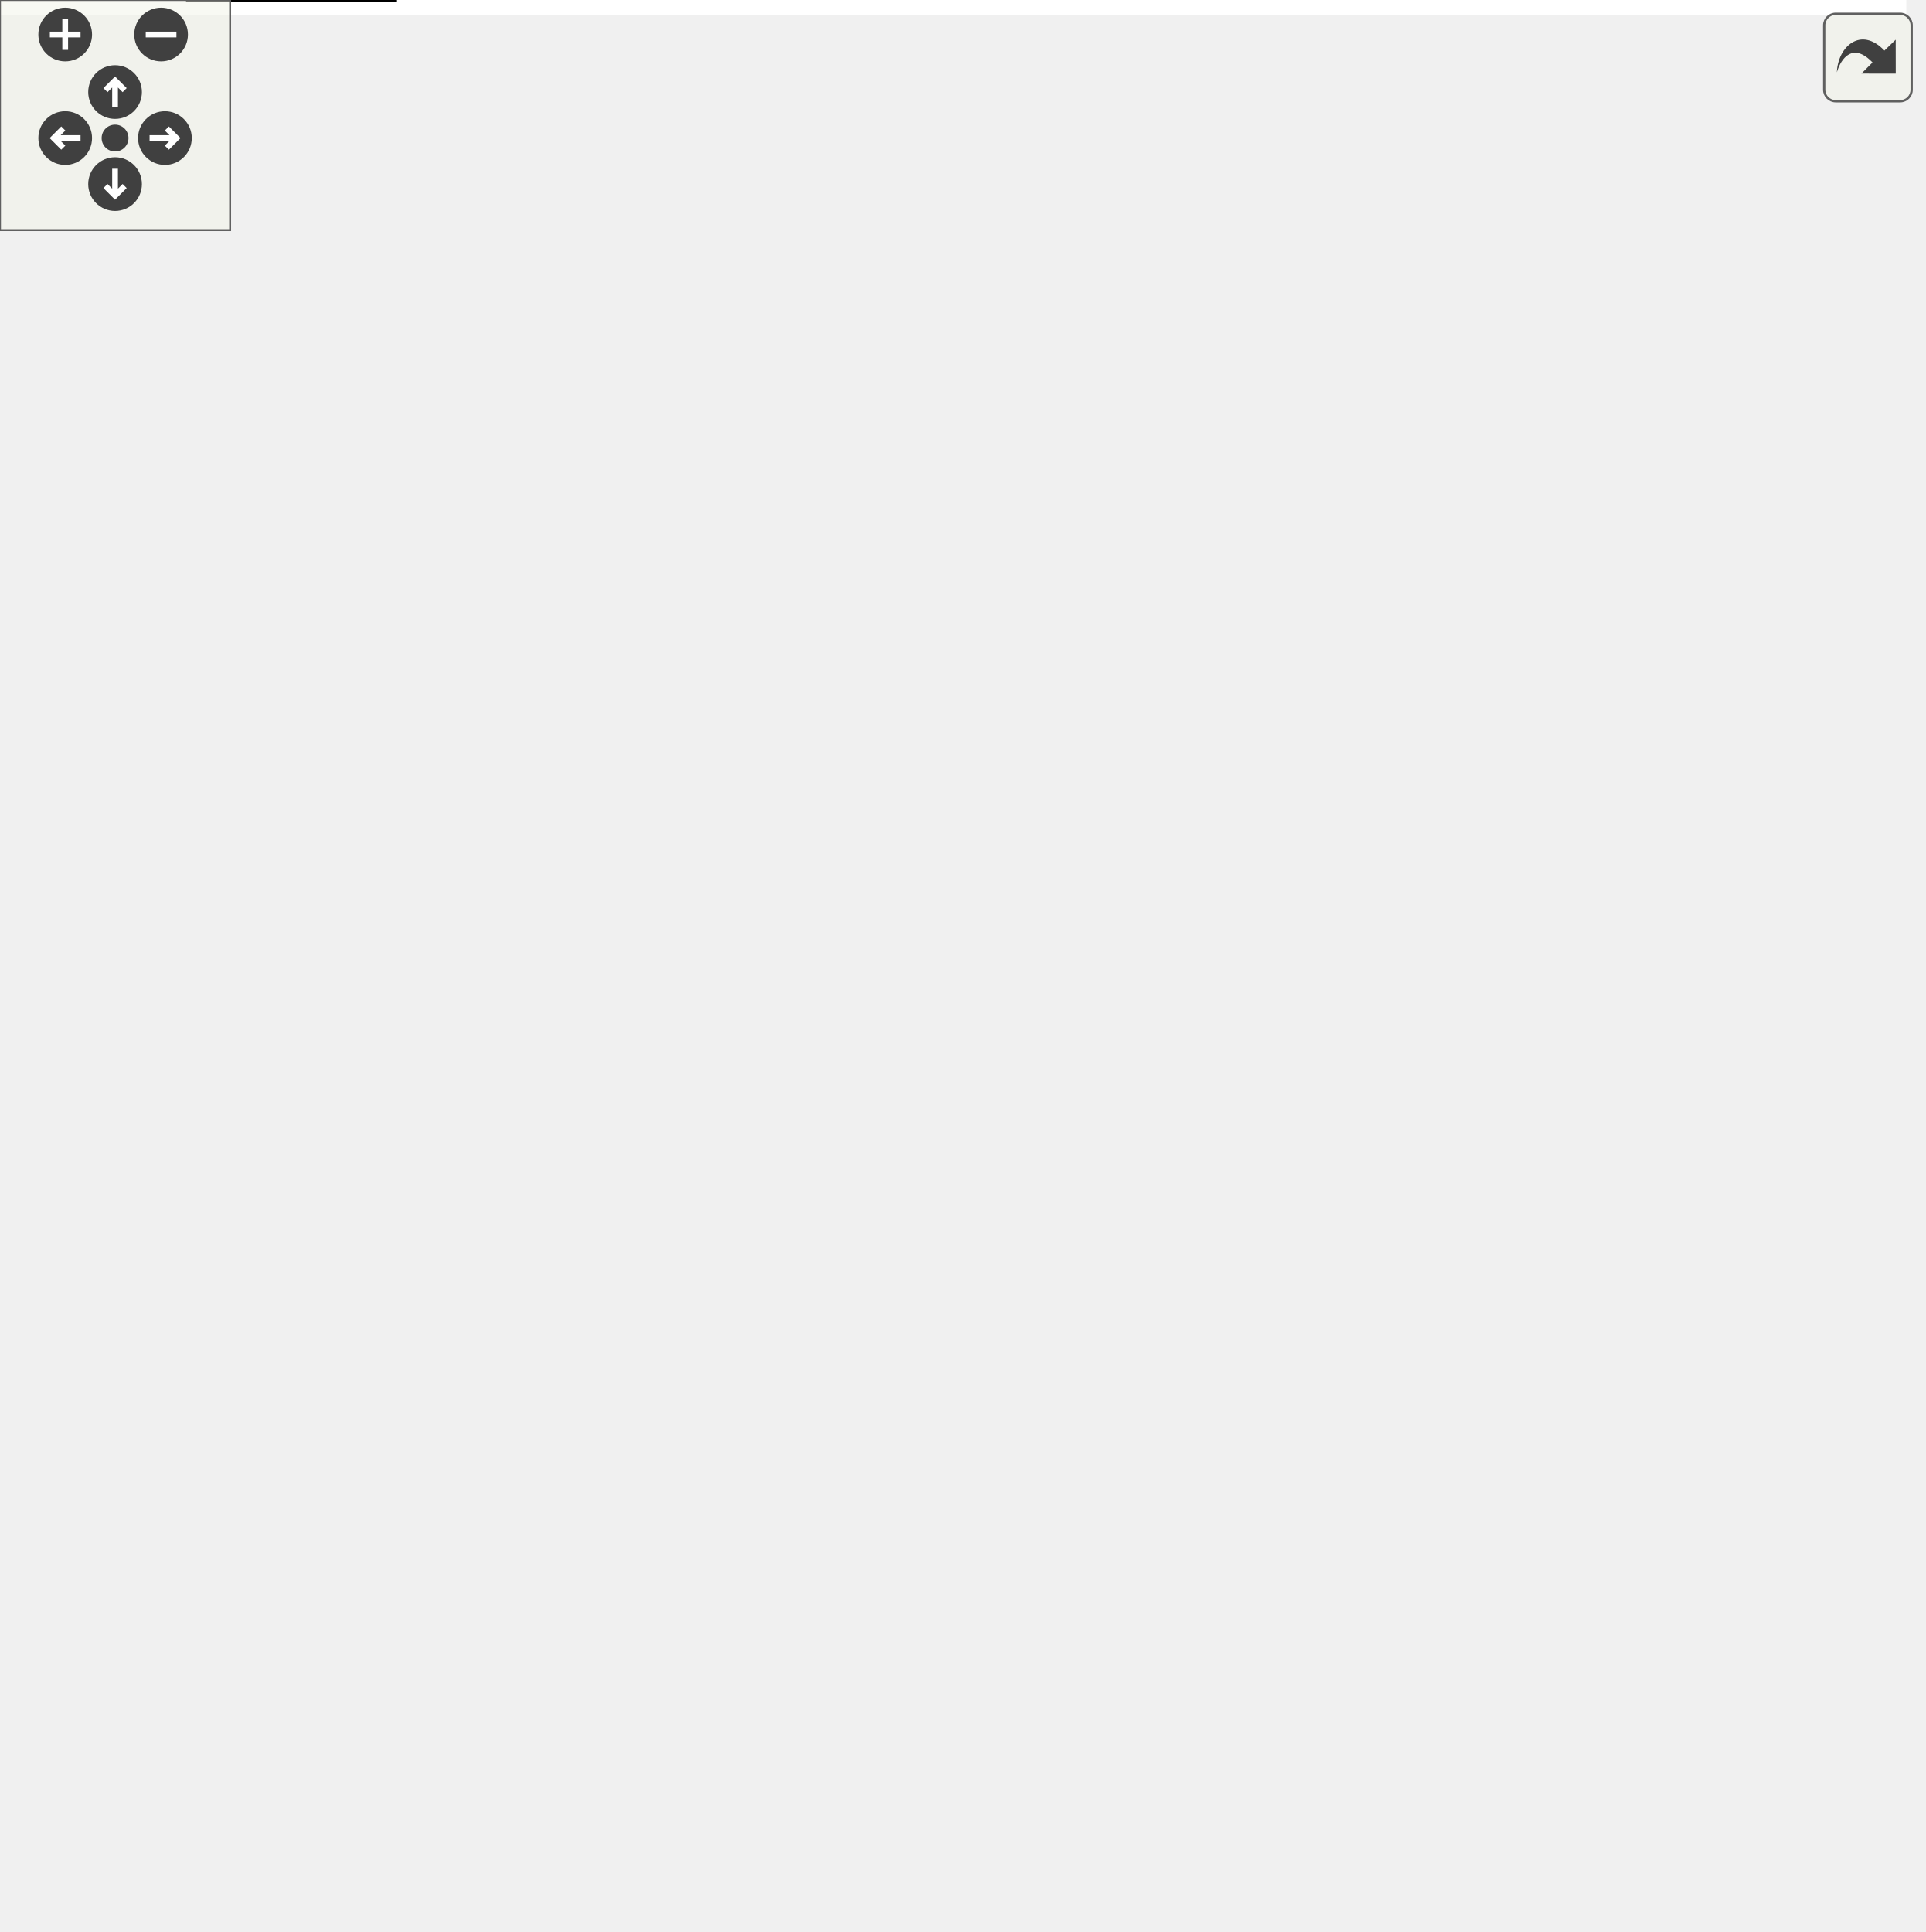
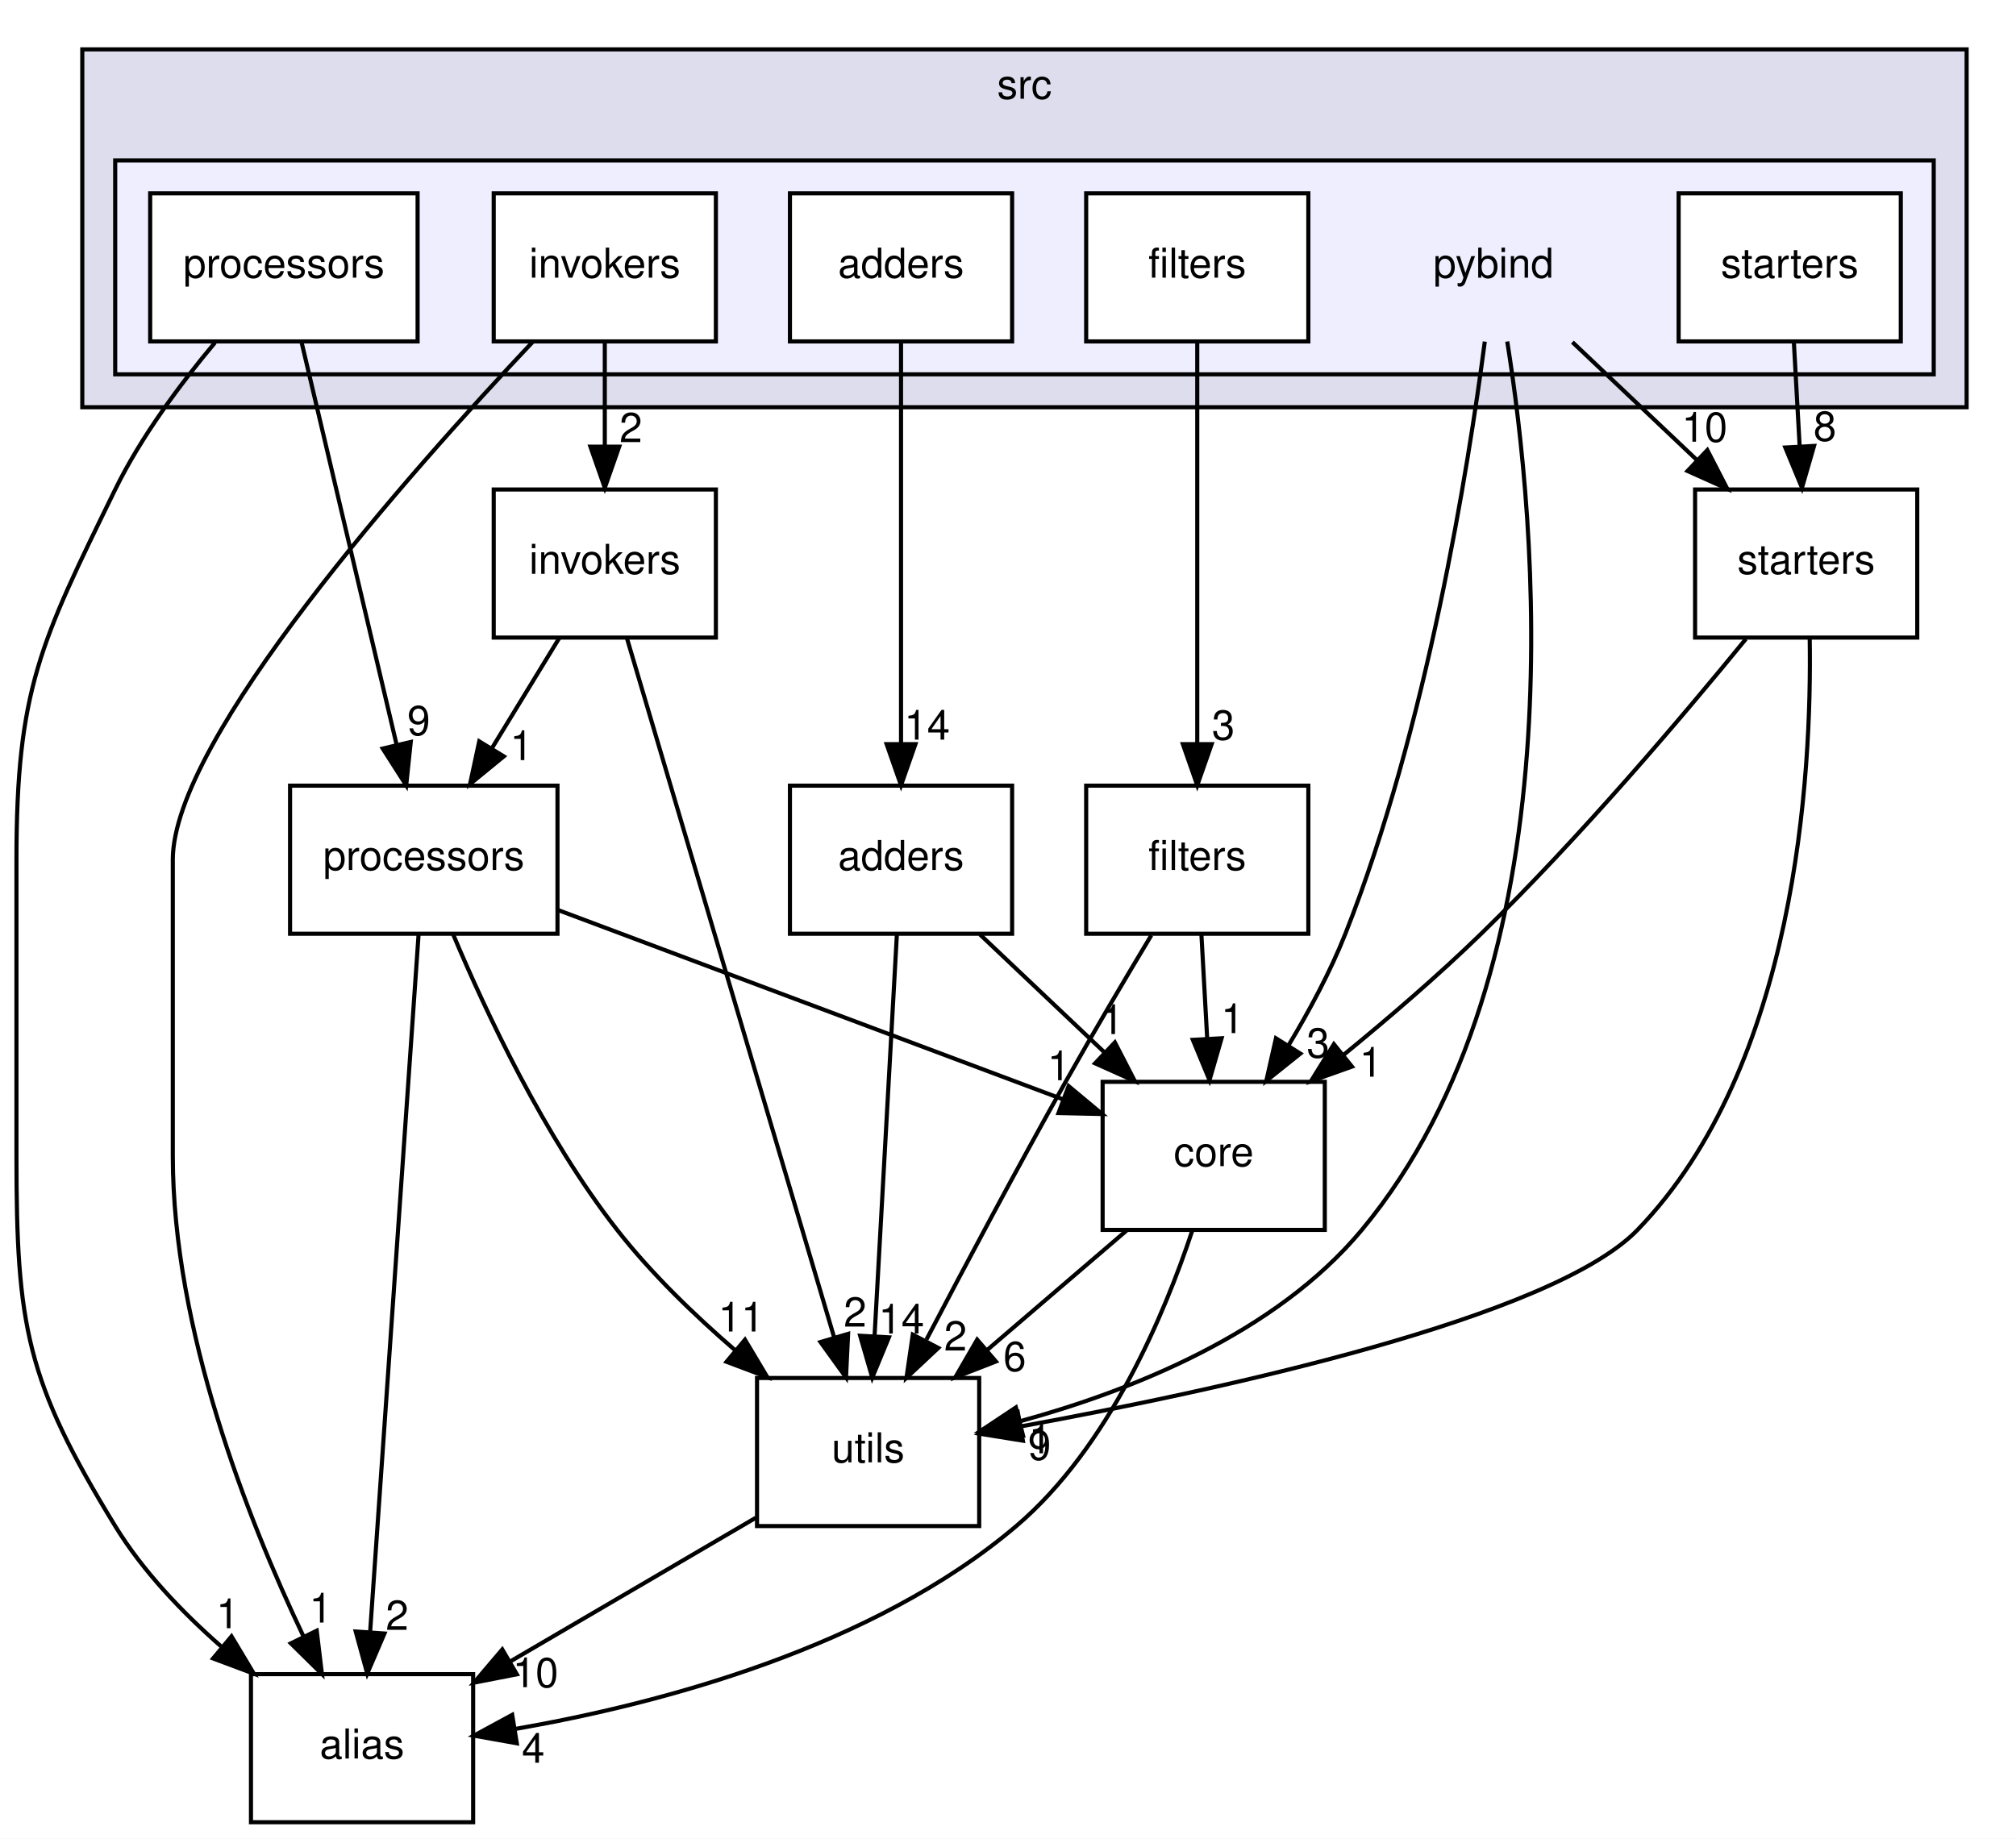
- <svg xmlns="http://www.w3.org/2000/svg" xmlns:xlink="http://www.w3.org/1999/xlink" id="main" version="1.1" xml:space="preserve">
-   <style type="text/css">
- .edge:hover path { stroke: red; }
- .edge:hover polygon { stroke: red; fill: red; }
- </style>
-   <defs>
-     <circle id="rim" cx="0" cy="0" r="7" />
-     <circle id="rim2" cx="0" cy="0" r="3.5" />
-     <g id="zoomPlus">
-       <use xlink:href="#rim" fill="#404040">
-         <set attributeName="fill" to="#808080" begin="zoomplus.mouseover" end="zoomplus.mouseout" />
-       </use>
-       <path d="M-4,0h8M0,-4v8" fill="none" stroke="white" stroke-width="1.5" pointer-events="none" />
-     </g>
-     <g id="zoomMin">
-       <use xlink:href="#rim" fill="#404040">
-         <set attributeName="fill" to="#808080" begin="zoomminus.mouseover" end="zoomminus.mouseout" />
-       </use>
-       <path d="M-4,0h8" fill="none" stroke="white" stroke-width="1.5" pointer-events="none" />
-     </g>
-     <g id="dirArrow">
-       <path fill="none" stroke="white" stroke-width="1.5" d="M0,-3.0v7 M-2.5,-0.5L0,-3.0L2.5,-0.5" />
-     </g>
-     <g id="resetDef">
-       <use xlink:href="#rim2" fill="#404040">
-         <set attributeName="fill" to="#808080" begin="reset.mouseover" end="reset.mouseout" />
-       </use>
-     </g>
-   </defs>
-   <svg id="graph" class="graph">
-     <g id="viewport">
-       <polygon fill="#ffffff" stroke="transparent" points="-4,4 -4,-443 497,-443 497,4 -4,4" />
-       <g id="clust1" class="cluster">
-         <g id="a_clust1">
-           <a xlink:href="dir_68267d1309a1af8e8297ef4c3efbcdba.html" target="_top" xlink:title="src">
-             <polygon fill="#ddddee" stroke="#000000" points="27,-344 27,-431 485,-431 485,-344 27,-344" />
-             <text text-anchor="middle" x="256" y="-419" font-family="Helvetica,sans-Serif" font-size="10.00" fill="#000000">src</text>
-           </a>
-         </g>
-       </g>
-       <g id="clust2" class="cluster">
-         <g id="a_clust2">
-           <a xlink:href="dir_f55f6dc9e21b09a12acc690b19f5e964.html" target="_top">
-             <polygon fill="#eeeeff" stroke="#000000" points="35,-352 35,-404 477,-404 477,-352 35,-352" />
-           </a>
-         </g>
-       </g>
-       <g id="node1" class="node">
-         <text text-anchor="middle" x="442" y="-375.5" font-family="Helvetica,sans-Serif" font-size="10.00" fill="#000000">pybind</text>
-       </g>
-       <g id="node12" class="node">
-         <g id="a_node12">
-           <a xlink:href="dir_aebb8dcc11953d78e620bbef0b9e2183.html" target="_top" xlink:title="core">
-             <polygon fill="none" stroke="#000000" points="325,-180 271,-180 271,-144 325,-144 325,-180" />
-             <text text-anchor="middle" x="298" y="-159.5" font-family="Helvetica,sans-Serif" font-size="10.00" fill="#000000">core</text>
-           </a>
-         </g>
-       </g>
-       <g id="edge22" class="edge">
-         <path fill="none" stroke="#000000" d="M429.97,-359.955C404.612,-321.917 345.562,-233.343 315.808,-188.713" />
-         <polygon fill="#000000" stroke="#000000" points="318.556,-186.524 310.097,-180.145 312.732,-190.407 318.556,-186.524" />
-         <g id="a_edge22-headlabel">
-           <a xlink:href="dir_000007_000003.html" target="_top" xlink:title="3">
-             <text text-anchor="middle" x="322.912" y="-185.44" font-family="Helvetica,sans-Serif" font-size="10.00" fill="#000000">3</text>
-           </a>
-         </g>
-       </g>
-       <g id="node14" class="node">
-         <g id="a_node14">
-           <a xlink:href="dir_313caf1132e152dd9b58bea13a4052ca.html" target="_top" xlink:title="utils">
-             <polygon fill="none" stroke="#000000" points="241,-108 187,-108 187,-72 241,-72 241,-108" />
-             <text text-anchor="middle" x="214" y="-87.5" font-family="Helvetica,sans-Serif" font-size="10.00" fill="#000000">utils</text>
-           </a>
-         </g>
-       </g>
-       <g id="edge23" class="edge">
-         <path fill="none" stroke="#000000" d="M446.896,-359.787C454.247,-328.757 465.152,-264.311 444,-216 410.564,-139.632 307.295,-108.049 251.194,-96.255" />
-         <polygon fill="#000000" stroke="#000000" points="251.787,-92.804 241.295,-94.276 250.415,-99.668 251.787,-92.804" />
-         <g id="a_edge23-headlabel">
-           <a xlink:href="dir_000007_000014.html" target="_top" xlink:title="1">
-             <text text-anchor="middle" x="255.868" y="-88.224" font-family="Helvetica,sans-Serif" font-size="10.00" fill="#000000">1</text>
-           </a>
-         </g>
-       </g>
-       <g id="node2" class="node">
-         <g id="a_node2">
-           <a xlink:href="dir_6304a303afdde898cf6f1514bb96ad28.html" target="_top" xlink:title="adders">
-             <polygon fill="#ffffff" stroke="#000000" points="325,-396 271,-396 271,-360 325,-360 325,-396" />
-             <text text-anchor="middle" x="298" y="-375.5" font-family="Helvetica,sans-Serif" font-size="10.00" fill="#000000">adders</text>
-           </a>
-         </g>
-       </g>
-       <g id="node11" class="node">
-         <g id="a_node11">
-           <a xlink:href="dir_efedc0399e0892fcf242707c3ddb185f.html" target="_top" xlink:title="adders">
-             <polygon fill="none" stroke="#000000" points="325,-252 271,-252 271,-216 325,-216 325,-252" />
-             <text text-anchor="middle" x="298" y="-231.5" font-family="Helvetica,sans-Serif" font-size="10.00" fill="#000000">adders</text>
-           </a>
-         </g>
-       </g>
-       <g id="edge3" class="edge">
-         <path fill="none" stroke="#000000" d="M298,-359.762C298,-335.201 298,-291.247 298,-262.354" />
-         <polygon fill="#000000" stroke="#000000" points="301.5,-262.09 298,-252.09 294.5,-262.09 301.5,-262.09" />
-         <g id="a_edge3-headlabel">
-           <a xlink:href="dir_000008_000001.html" target="_top" xlink:title="14">
-             <text text-anchor="middle" x="304.339" y="-263.184" font-family="Helvetica,sans-Serif" font-size="10.00" fill="#000000">14</text>
-           </a>
-         </g>
-       </g>
-       <g id="node3" class="node">
-         <g id="a_node3">
-           <a xlink:href="dir_e6b67e231d56eea13eccf9a18f16d1f2.html" target="_top" xlink:title="filters">
-             <polygon fill="#ffffff" stroke="#000000" points="397,-396 343,-396 343,-360 397,-360 397,-396" />
-             <text text-anchor="middle" x="370" y="-375.5" font-family="Helvetica,sans-Serif" font-size="10.00" fill="#000000">filters</text>
-           </a>
-         </g>
-       </g>
-       <g id="node9" class="node">
-         <g id="a_node9">
-           <a xlink:href="dir_1bc13244e26df1e1f069a1fd18e36da3.html" target="_top" xlink:title="filters">
-             <polygon fill="none" stroke="#000000" points="435,-252 381,-252 381,-216 435,-216 435,-252" />
-             <text text-anchor="middle" x="408" y="-231.5" font-family="Helvetica,sans-Serif" font-size="10.00" fill="#000000">filters</text>
-           </a>
-         </g>
-       </g>
-       <g id="edge1" class="edge">
-         <path fill="none" stroke="#000000" d="M374.813,-359.762C381.323,-335.093 392.995,-290.86 400.618,-261.973" />
-         <polygon fill="#000000" stroke="#000000" points="404.059,-262.652 403.226,-252.09 397.291,-260.866 404.059,-262.652" />
-         <g id="a_edge1-headlabel">
-           <a xlink:href="dir_000009_000004.html" target="_top" xlink:title="3">
-             <text text-anchor="middle" x="405.887" y="-264.352" font-family="Helvetica,sans-Serif" font-size="10.00" fill="#000000">3</text>
-           </a>
-         </g>
-       </g>
-       <g id="node4" class="node">
-         <g id="a_node4">
-           <a xlink:href="dir_c0db64017119b344aae71e6e7899bbb5.html" target="_top" xlink:title="invokers">
-             <polygon fill="#ffffff" stroke="#000000" points="97,-396 43,-396 43,-360 97,-360 97,-396" />
-             <text text-anchor="middle" x="70" y="-375.5" font-family="Helvetica,sans-Serif" font-size="10.00" fill="#000000">invokers</text>
-           </a>
-         </g>
-       </g>
-       <g id="node7" class="node">
-         <g id="a_node7">
-           <a xlink:href="dir_6c04a91bc13b4612622c78d14e29af33.html" target="_top" xlink:title="alias">
-             <polygon fill="none" stroke="#000000" points="103,-36 49,-36 49,0 103,0 103,-36" />
-             <text text-anchor="middle" x="76" y="-15.5" font-family="Helvetica,sans-Serif" font-size="10.00" fill="#000000">alias</text>
-           </a>
-         </g>
-       </g>
-       <g id="edge11" class="edge">
-         <path fill="none" stroke="#000000" d="M50.659,-359.553C41.401,-349.771 30.865,-337.087 24,-324 4.77,-287.339 0,-275.398 0,-234 0,-234 0,-234 0,-162 0,-120.602 3.662,-108.057 24,-72 29.935,-61.479 38.401,-51.489 46.783,-43.027" />
-         <polygon fill="#000000" stroke="#000000" points="49.292,-45.471 54.062,-36.01 44.434,-40.431 49.292,-45.471" />
-         <g id="a_edge11-headlabel">
-           <a xlink:href="dir_000010_000002.html" target="_top" xlink:title="1">
-             <text text-anchor="middle" x="48.675" y="-47.509" font-family="Helvetica,sans-Serif" font-size="10.00" fill="#000000">1</text>
-           </a>
-         </g>
-       </g>
-       <g id="node13" class="node">
-         <g id="a_node13">
-           <a xlink:href="dir_f8cc41312865e1289a0b78825bfdc325.html" target="_top" xlink:title="invokers">
-             <polygon fill="none" stroke="#000000" points="120,-324 66,-324 66,-288 120,-288 120,-324" />
-             <text text-anchor="middle" x="93" y="-303.5" font-family="Helvetica,sans-Serif" font-size="10.00" fill="#000000">invokers</text>
-           </a>
-         </g>
-       </g>
-       <g id="edge12" class="edge">
-         <path fill="none" stroke="#000000" d="M75.804,-359.831C78.291,-352.046 81.253,-342.773 84.013,-334.135" />
-         <polygon fill="#000000" stroke="#000000" points="87.409,-335.004 87.118,-324.413 80.741,-332.874 87.409,-335.004" />
-         <g id="a_edge12-headlabel">
-           <a xlink:href="dir_000010_000005.html" target="_top" xlink:title="2">
-             <text text-anchor="middle" x="89.02" y="-336.792" font-family="Helvetica,sans-Serif" font-size="10.00" fill="#000000">2</text>
-           </a>
-         </g>
-       </g>
-       <g id="node5" class="node">
-         <g id="a_node5">
-           <a xlink:href="dir_aac6e0aba0e20504ae3255a4c4142454.html" target="_top" xlink:title="processors">
-             <polygon fill="#ffffff" stroke="#000000" points="180.5,-396 115.5,-396 115.5,-360 180.5,-360 180.5,-396" />
-             <text text-anchor="middle" x="148" y="-375.5" font-family="Helvetica,sans-Serif" font-size="10.00" fill="#000000">processors</text>
-           </a>
-         </g>
-       </g>
-       <g id="edge7" class="edge">
-         <path fill="none" stroke="#000000" d="M127.949,-359.778C121.27,-354.265 113.591,-348.489 106,-344 85.753,-332.027 72.075,-342.056 57,-324 30.799,-292.618 38,-274.882 38,-234 38,-234 38,-234 38,-162 38,-120.368 53.033,-74.14 64.188,-45.567" />
-         <polygon fill="#000000" stroke="#000000" points="67.458,-46.817 67.941,-36.233 60.963,-44.206 67.458,-46.817" />
-         <g id="a_edge7-headlabel">
-           <a xlink:href="dir_000011_000002.html" target="_top" xlink:title="1">
-             <text text-anchor="middle" x="68.751" y="-48.711" font-family="Helvetica,sans-Serif" font-size="10.00" fill="#000000">1</text>
-           </a>
-         </g>
-       </g>
-       <g id="node8" class="node">
-         <g id="a_node8">
-           <a xlink:href="dir_8235a0e1c388cdad0e3f2a0adaa9e0ee.html" target="_top" xlink:title="processors">
-             <polygon fill="none" stroke="#000000" points="180.5,-252 115.5,-252 115.5,-216 180.5,-216 180.5,-252" />
-             <text text-anchor="middle" x="148" y="-231.5" font-family="Helvetica,sans-Serif" font-size="10.00" fill="#000000">processors</text>
-           </a>
-         </g>
-       </g>
-       <g id="edge8" class="edge">
-         <path fill="none" stroke="#000000" d="M148,-359.762C148,-335.201 148,-291.247 148,-262.354" />
-         <polygon fill="#000000" stroke="#000000" points="151.5,-262.09 148,-252.09 144.5,-262.09 151.5,-262.09" />
-         <g id="a_edge8-headlabel">
-           <a xlink:href="dir_000011_000006.html" target="_top" xlink:title="9">
-             <text text-anchor="middle" x="154.339" y="-263.184" font-family="Helvetica,sans-Serif" font-size="10.00" fill="#000000">9</text>
-           </a>
-         </g>
-       </g>
-       <g id="node6" class="node">
-         <g id="a_node6">
-           <a xlink:href="dir_ffbbd8010c2a1e8431d38e023d9287cc.html" target="_top" xlink:title="starters">
-             <polygon fill="#ffffff" stroke="#000000" points="253,-396 199,-396 199,-360 253,-360 253,-396" />
-             <text text-anchor="middle" x="226" y="-375.5" font-family="Helvetica,sans-Serif" font-size="10.00" fill="#000000">starters</text>
-           </a>
-         </g>
-       </g>
-       <g id="node10" class="node">
-         <g id="a_node10">
-           <a xlink:href="dir_ec33ddd8f5ffd74706403185ee22af87.html" target="_top" xlink:title="starters">
-             <polygon fill="none" stroke="#000000" points="253,-252 199,-252 199,-216 253,-216 253,-252" />
-             <text text-anchor="middle" x="226" y="-231.5" font-family="Helvetica,sans-Serif" font-size="10.00" fill="#000000">starters</text>
-           </a>
-         </g>
-       </g>
-       <g id="edge2" class="edge">
-         <path fill="none" stroke="#000000" d="M226,-359.762C226,-335.201 226,-291.247 226,-262.354" />
-         <polygon fill="#000000" stroke="#000000" points="229.5,-262.09 226,-252.09 222.5,-262.09 229.5,-262.09" />
-         <g id="a_edge2-headlabel">
-           <a xlink:href="dir_000012_000013.html" target="_top" xlink:title="8">
-             <text text-anchor="middle" x="232.339" y="-263.184" font-family="Helvetica,sans-Serif" font-size="10.00" fill="#000000">8</text>
-           </a>
-         </g>
-       </g>
-       <g id="edge4" class="edge">
-         <path fill="none" stroke="#000000" d="M141.985,-215.956C129.412,-178.235 100.273,-90.819 85.28,-45.84" />
-         <polygon fill="#000000" stroke="#000000" points="88.531,-44.525 82.048,-36.145 81.89,-46.739 88.531,-44.525" />
-         <g id="a_edge4-headlabel">
-           <a xlink:href="dir_000006_000002.html" target="_top" xlink:title="2">
-             <text text-anchor="middle" x="92.361" y="-44.537" font-family="Helvetica,sans-Serif" font-size="10.00" fill="#000000">2</text>
-           </a>
-         </g>
-       </g>
-       <g id="edge5" class="edge">
-         <path fill="none" stroke="#000000" d="M180.548,-218.377C204.386,-206.935 236.755,-191.398 261.476,-179.532" />
-         <polygon fill="#000000" stroke="#000000" points="263.042,-182.662 270.542,-175.18 260.012,-176.352 263.042,-182.662" />
-         <g id="a_edge5-headlabel">
-           <a xlink:href="dir_000006_000003.html" target="_top" xlink:title="1">
-             <text text-anchor="middle" x="261.03" y="-184.278" font-family="Helvetica,sans-Serif" font-size="10.00" fill="#000000">1</text>
-           </a>
-         </g>
-       </g>
-       <g id="edge6" class="edge">
-         <path fill="none" stroke="#000000" d="M156.359,-215.762C167.765,-190.876 188.296,-146.082 201.526,-117.216" />
-         <polygon fill="#000000" stroke="#000000" points="204.724,-118.639 205.709,-108.09 198.361,-115.722 204.724,-118.639" />
-         <g id="a_edge6-headlabel">
-           <a xlink:href="dir_000006_000014.html" target="_top" xlink:title="11">
-             <text text-anchor="middle" x="205.808" y="-120.589" font-family="Helvetica,sans-Serif" font-size="10.00" fill="#000000">11</text>
-           </a>
-         </g>
-       </g>
-       <g id="edge9" class="edge">
-         <path fill="none" stroke="#000000" d="M380.809,-216.202C366.662,-206.942 349.184,-195.502 333.937,-185.522" />
-         <polygon fill="#000000" stroke="#000000" points="335.543,-182.391 325.259,-179.843 331.71,-188.248 335.543,-182.391" />
-         <g id="a_edge9-headlabel">
-           <a xlink:href="dir_000004_000003.html" target="_top" xlink:title="1">
-             <text text-anchor="middle" x="340.106" y="-179.484" font-family="Helvetica,sans-Serif" font-size="10.00" fill="#000000">1</text>
-           </a>
-         </g>
-       </g>
-       <g id="edge10" class="edge">
-         <path fill="none" stroke="#000000" d="M396.647,-215.653C383.592,-195.8 360.515,-164.272 334,-144 308.845,-124.768 275.754,-110.532 250.693,-101.52" />
-         <polygon fill="#000000" stroke="#000000" points="251.769,-98.188 241.174,-98.207 249.469,-104.8 251.769,-98.188" />
-         <g id="a_edge10-headlabel">
-           <a xlink:href="dir_000004_000014.html" target="_top" xlink:title="2">
-             <text text-anchor="middle" x="256.097" y="-94.188" font-family="Helvetica,sans-Serif" font-size="10.00" fill="#000000">2</text>
-           </a>
-         </g>
-       </g>
-       <g id="edge13" class="edge">
-         <path fill="none" stroke="#000000" d="M244.169,-215.831C252.715,-207.285 263.056,-196.944 272.38,-187.62" />
-         <polygon fill="#000000" stroke="#000000" points="274.99,-189.959 279.587,-180.413 270.041,-185.01 274.99,-189.959" />
-         <g id="a_edge13-headlabel">
-           <a xlink:href="dir_000013_000003.html" target="_top" xlink:title="1">
-             <text text-anchor="middle" x="274.456" y="-192.009" font-family="Helvetica,sans-Serif" font-size="10.00" fill="#000000">1</text>
-           </a>
-         </g>
-       </g>
-       <g id="edge14" class="edge">
-         <path fill="none" stroke="#000000" d="M224.48,-215.762C222.433,-191.201 218.771,-147.247 216.363,-118.354" />
-         <polygon fill="#000000" stroke="#000000" points="219.826,-117.764 215.507,-108.09 212.85,-118.346 219.826,-117.764" />
-         <g id="a_edge14-headlabel">
-           <a xlink:href="dir_000013_000014.html" target="_top" xlink:title="9">
-             <text text-anchor="middle" x="222.954" y="-118.611" font-family="Helvetica,sans-Serif" font-size="10.00" fill="#000000">9</text>
-           </a>
-         </g>
-       </g>
-       <g id="edge15" class="edge">
-         <path fill="none" stroke="#000000" d="M298,-215.831C298,-208.131 298,-198.974 298,-190.417" />
-         <polygon fill="#000000" stroke="#000000" points="301.5,-190.413 298,-180.413 294.5,-190.413 301.5,-190.413" />
-         <g id="a_edge15-headlabel">
-           <a xlink:href="dir_000001_000003.html" target="_top" xlink:title="1">
-             <text text-anchor="middle" x="304.339" y="-191.508" font-family="Helvetica,sans-Serif" font-size="10.00" fill="#000000">1</text>
-           </a>
-         </g>
-       </g>
-       <g id="edge16" class="edge">
-         <path fill="none" stroke="#000000" d="M285.215,-215.793C278.122,-205.456 269.287,-192.184 262,-180 249.73,-159.483 237.053,-135.577 227.81,-117.561" />
-         <polygon fill="#000000" stroke="#000000" points="230.709,-115.541 223.052,-108.218 224.471,-118.718 230.709,-115.541" />
-         <g id="a_edge16-headlabel">
-           <a xlink:href="dir_000001_000014.html" target="_top" xlink:title="14">
-             <text text-anchor="middle" x="234.87" y="-114.957" font-family="Helvetica,sans-Serif" font-size="10.00" fill="#000000">14</text>
-           </a>
-         </g>
-       </g>
-       <g id="edge17" class="edge">
-         <path fill="none" stroke="#000000" d="M292.893,-143.763C286.274,-123.402 272.791,-90.844 250,-72 210.561,-39.392 151.475,-26.431 113.327,-21.309" />
-         <polygon fill="#000000" stroke="#000000" points="113.508,-17.805 103.157,-20.062 112.656,-24.753 113.508,-17.805" />
-         <g id="a_edge17-headlabel">
-           <a xlink:href="dir_000003_000002.html" target="_top" xlink:title="4">
-             <text text-anchor="middle" x="117.422" y="-12.924" font-family="Helvetica,sans-Serif" font-size="10.00" fill="#000000">4</text>
-           </a>
-         </g>
-       </g>
-       <g id="edge18" class="edge">
-         <path fill="none" stroke="#000000" d="M276.803,-143.831C266.557,-135.048 254.1,-124.371 242.99,-114.849" />
-         <polygon fill="#000000" stroke="#000000" points="245.06,-112.013 235.19,-108.163 240.505,-117.328 245.06,-112.013" />
-         <g id="a_edge18-headlabel">
-           <a xlink:href="dir_000003_000014.html" target="_top" xlink:title="6">
-             <text text-anchor="middle" x="249.637" y="-109.697" font-family="Helvetica,sans-Serif" font-size="10.00" fill="#000000">6</text>
-           </a>
-         </g>
-       </g>
-       <g id="edge19" class="edge">
-         <path fill="none" stroke="#000000" d="M106.879,-287.831C113.214,-279.539 120.838,-269.557 127.793,-260.453" />
-         <polygon fill="#000000" stroke="#000000" points="130.645,-262.485 133.934,-252.413 125.082,-258.235 130.645,-262.485" />
-         <g id="a_edge19-headlabel">
-           <a xlink:href="dir_000005_000006.html" target="_top" xlink:title="1">
-             <text text-anchor="middle" x="130.72" y="-264.565" font-family="Helvetica,sans-Serif" font-size="10.00" fill="#000000">1</text>
-           </a>
-         </g>
-       </g>
-       <g id="edge20" class="edge">
-         <path fill="none" stroke="#000000" d="M92.696,-287.928C93.032,-269.144 95.431,-239.289 106,-216 124.344,-175.581 159.723,-138.177 184.99,-114.798" />
-         <polygon fill="#000000" stroke="#000000" points="187.423,-117.317 192.477,-108.005 182.72,-112.132 187.423,-117.317" />
-         <g id="a_edge20-headlabel">
-           <a xlink:href="dir_000005_000014.html" target="_top" xlink:title="2">
-             <text text-anchor="middle" x="186.669" y="-119.335" font-family="Helvetica,sans-Serif" font-size="10.00" fill="#000000">2</text>
-           </a>
-         </g>
-       </g>
-       <g id="edge21" class="edge">
-         <path fill="none" stroke="#000000" d="M186.736,-75.775C165.377,-64.632 135.474,-49.03 112.124,-36.847" />
-         <polygon fill="#000000" stroke="#000000" points="113.693,-33.718 103.208,-32.195 110.455,-39.924 113.693,-33.718" />
-         <g id="a_edge21-headlabel">
-           <a xlink:href="dir_000014_000002.html" target="_top" xlink:title="10">
-             <text text-anchor="middle" x="118.193" y="-30.363" font-family="Helvetica,sans-Serif" font-size="10.00" fill="#000000">10</text>
-           </a>
-         </g>
-       </g>
-     </g>
-   </svg>
-   <g id="navigator" transform="translate(0 0)" fill="#404254">
-     <rect fill="#f2f5e9" fill-opacity="0.5" stroke="#606060" stroke-width=".5" x="0" y="0" width="60" height="60" />
-     <use id="zoomplus" xlink:href="#zoomPlus" x="17" y="9" />
-     <use id="zoomminus" xlink:href="#zoomMin" x="42" y="9" />
-     <use id="reset" xlink:href="#resetDef" x="30" y="36" />
-     <g id="arrowUp" xlink:href="#dirArrow" transform="translate(30 24)">
-       <use xlink:href="#rim" fill="#404040">
-         <set attributeName="fill" to="#808080" begin="arrowUp.mouseover" end="arrowUp.mouseout" />
-       </use>
-       <path fill="none" stroke="white" stroke-width="1.5" d="M0,-3.0v7 M-2.5,-0.5L0,-3.0L2.5,-0.5" />
-     </g>
-     <g id="arrowRight" xlink:href="#dirArrow" transform="rotate(90) translate(36 -43)">
-       <use xlink:href="#rim" fill="#404040">
-         <set attributeName="fill" to="#808080" begin="arrowRight.mouseover" end="arrowRight.mouseout" />
-       </use>
-       <path fill="none" stroke="white" stroke-width="1.5" d="M0,-3.0v7 M-2.5,-0.5L0,-3.0L2.5,-0.5" />
-     </g>
-     <g id="arrowDown" xlink:href="#dirArrow" transform="rotate(180) translate(-30 -48)">
-       <use xlink:href="#rim" fill="#404040">
-         <set attributeName="fill" to="#808080" begin="arrowDown.mouseover" end="arrowDown.mouseout" />
-       </use>
-       <path fill="none" stroke="white" stroke-width="1.5" d="M0,-3.0v7 M-2.5,-0.5L0,-3.0L2.5,-0.5" />
-     </g>
-     <g id="arrowLeft" xlink:href="#dirArrow" transform="rotate(270) translate(-36 17)">
-       <use xlink:href="#rim" fill="#404040">
-         <set attributeName="fill" to="#808080" begin="arrowLeft.mouseover" end="arrowLeft.mouseout" />
-       </use>
-       <path fill="none" stroke="white" stroke-width="1.5" d="M0,-3.0v7 M-2.5,-0.5L0,-3.0L2.5,-0.5" />
+ <svg xmlns="http://www.w3.org/2000/svg" xmlns:xlink="http://www.w3.org/1999/xlink" width="490pt" height="447pt" viewBox="0.00 0.00 490.00 447.00">
+   <g id="graph0" class="graph" transform="scale(1 1) rotate(0) translate(4 443)">
+     <polygon fill="#ffffff" stroke="transparent" points="-4,4 -4,-443 486,-443 486,4 -4,4" />
+     <g id="clust1" class="cluster">
+       <g id="a_clust1">
+         <a xlink:href="dir_68267d1309a1af8e8297ef4c3efbcdba.html" target="_top" xlink:title="src">
+           <polygon fill="#ddddee" stroke="#000000" points="16,-344 16,-431 474,-431 474,-344 16,-344" />
+           <text text-anchor="middle" x="245" y="-419" font-family="Helvetica,sans-Serif" font-size="10.00" fill="#000000">src</text>
+         </a>
+       </g>
+     </g>
+     <g id="clust2" class="cluster">
+       <g id="a_clust2">
+         <a xlink:href="dir_f55f6dc9e21b09a12acc690b19f5e964.html" target="_top">
+           <polygon fill="#eeeeff" stroke="#000000" points="24,-352 24,-404 466,-404 466,-352 24,-352" />
+         </a>
+       </g>
+     </g>
+     <g id="node1" class="node">
+       <text text-anchor="middle" x="359" y="-375.5" font-family="Helvetica,sans-Serif" font-size="10.00" fill="#000000">pybind</text>
+     </g>
+     <g id="node10" class="node">
+       <g id="a_node10">
+         <a xlink:href="dir_ec33ddd8f5ffd74706403185ee22af87.html" target="_top" xlink:title="starters">
+           <polygon fill="none" stroke="#000000" points="462,-324 408,-324 408,-288 462,-288 462,-324" />
+           <text text-anchor="middle" x="435" y="-303.5" font-family="Helvetica,sans-Serif" font-size="10.00" fill="#000000">starters</text>
+         </a>
+       </g>
+     </g>
+     <g id="edge22" class="edge">
+       <path fill="none" stroke="#000000" d="M378.178,-359.831C387.359,-351.134 398.501,-340.578 408.478,-331.127" />
+       <polygon fill="#000000" stroke="#000000" points="410.976,-333.581 415.828,-324.163 406.161,-328.5 410.976,-333.581" />
+       <g id="a_edge22-headlabel">
+         <a xlink:href="dir_000007_000013.html" target="_top" xlink:title="10">
+           <text text-anchor="middle" x="410.319" y="-335.615" font-family="Helvetica,sans-Serif" font-size="10.00" fill="#000000">10</text>
+         </a>
+       </g>
+     </g>
+     <g id="node12" class="node">
+       <g id="a_node12">
+         <a xlink:href="dir_aebb8dcc11953d78e620bbef0b9e2183.html" target="_top" xlink:title="core">
+           <polygon fill="none" stroke="#000000" points="318,-180 264,-180 264,-144 318,-144 318,-180" />
+           <text text-anchor="middle" x="291" y="-159.5" font-family="Helvetica,sans-Serif" font-size="10.00" fill="#000000">core</text>
+         </a>
+       </g>
+     </g>
+     <g id="edge23" class="edge">
+       <path fill="none" stroke="#000000" d="M356.885,-359.956C352.896,-329.446 342.824,-266.097 323,-216 319.349,-206.773 314.246,-197.277 309.186,-188.872" />
+       <polygon fill="#000000" stroke="#000000" points="312.057,-186.862 303.784,-180.243 306.124,-190.577 312.057,-186.862" />
+       <g id="a_edge23-headlabel">
+         <a xlink:href="dir_000007_000003.html" target="_top" xlink:title="3">
+           <text text-anchor="middle" x="316.371" y="-185.902" font-family="Helvetica,sans-Serif" font-size="10.00" fill="#000000">3</text>
+         </a>
+       </g>
+     </g>
+     <g id="node14" class="node">
+       <g id="a_node14">
+         <a xlink:href="dir_313caf1132e152dd9b58bea13a4052ca.html" target="_top" xlink:title="utils">
+           <polygon fill="none" stroke="#000000" points="234,-108 180,-108 180,-72 234,-72 234,-108" />
+           <text text-anchor="middle" x="207" y="-87.5" font-family="Helvetica,sans-Serif" font-size="10.00" fill="#000000">utils</text>
+         </a>
+       </g>
+     </g>
+     <g id="edge24" class="edge">
+       <path fill="none" stroke="#000000" d="M362.343,-359.98C369.199,-317.11 380.056,-207.869 327,-144 306.03,-118.757 270.81,-104.84 243.935,-97.487" />
+       <polygon fill="#000000" stroke="#000000" points="244.645,-94.056 234.09,-94.98 242.918,-100.84 244.645,-94.056" />
+       <g id="a_edge24-headlabel">
+         <a xlink:href="dir_000007_000014.html" target="_top" xlink:title="1">
+           <text text-anchor="middle" x="248.829" y="-89.692" font-family="Helvetica,sans-Serif" font-size="10.00" fill="#000000">1</text>
+         </a>
+       </g>
+     </g>
+     <g id="node2" class="node">
+       <g id="a_node2">
+         <a xlink:href="dir_6304a303afdde898cf6f1514bb96ad28.html" target="_top" xlink:title="adders">
+           <polygon fill="#ffffff" stroke="#000000" points="242,-396 188,-396 188,-360 242,-360 242,-396" />
+           <text text-anchor="middle" x="215" y="-375.5" font-family="Helvetica,sans-Serif" font-size="10.00" fill="#000000">adders</text>
+         </a>
+       </g>
+     </g>
+     <g id="node11" class="node">
+       <g id="a_node11">
+         <a xlink:href="dir_efedc0399e0892fcf242707c3ddb185f.html" target="_top" xlink:title="adders">
+           <polygon fill="none" stroke="#000000" points="242,-252 188,-252 188,-216 242,-216 242,-252" />
+           <text text-anchor="middle" x="215" y="-231.5" font-family="Helvetica,sans-Serif" font-size="10.00" fill="#000000">adders</text>
+         </a>
+       </g>
+     </g>
+     <g id="edge3" class="edge">
+       <path fill="none" stroke="#000000" d="M215,-359.762C215,-335.201 215,-291.247 215,-262.354" />
+       <polygon fill="#000000" stroke="#000000" points="218.5,-262.09 215,-252.09 211.5,-262.09 218.5,-262.09" />
+       <g id="a_edge3-headlabel">
+         <a xlink:href="dir_000008_000001.html" target="_top" xlink:title="14">
+           <text text-anchor="middle" x="221.339" y="-263.184" font-family="Helvetica,sans-Serif" font-size="10.00" fill="#000000">14</text>
+         </a>
+       </g>
+     </g>
+     <g id="node3" class="node">
+       <g id="a_node3">
+         <a xlink:href="dir_e6b67e231d56eea13eccf9a18f16d1f2.html" target="_top" xlink:title="filters">
+           <polygon fill="#ffffff" stroke="#000000" points="314,-396 260,-396 260,-360 314,-360 314,-396" />
+           <text text-anchor="middle" x="287" y="-375.5" font-family="Helvetica,sans-Serif" font-size="10.00" fill="#000000">filters</text>
+         </a>
+       </g>
+     </g>
+     <g id="node9" class="node">
+       <g id="a_node9">
+         <a xlink:href="dir_1bc13244e26df1e1f069a1fd18e36da3.html" target="_top" xlink:title="filters">
+           <polygon fill="none" stroke="#000000" points="314,-252 260,-252 260,-216 314,-216 314,-252" />
+           <text text-anchor="middle" x="287" y="-231.5" font-family="Helvetica,sans-Serif" font-size="10.00" fill="#000000">filters</text>
+         </a>
+       </g>
+     </g>
+     <g id="edge1" class="edge">
+       <path fill="none" stroke="#000000" d="M287,-359.762C287,-335.201 287,-291.247 287,-262.354" />
+       <polygon fill="#000000" stroke="#000000" points="290.5,-262.09 287,-252.09 283.5,-262.09 290.5,-262.09" />
+       <g id="a_edge1-headlabel">
+         <a xlink:href="dir_000009_000004.html" target="_top" xlink:title="3">
+           <text text-anchor="middle" x="293.339" y="-263.184" font-family="Helvetica,sans-Serif" font-size="10.00" fill="#000000">3</text>
+         </a>
+       </g>
+     </g>
+     <g id="node4" class="node">
+       <g id="a_node4">
+         <a xlink:href="dir_c0db64017119b344aae71e6e7899bbb5.html" target="_top" xlink:title="invokers">
+           <polygon fill="#ffffff" stroke="#000000" points="170,-396 116,-396 116,-360 170,-360 170,-396" />
+           <text text-anchor="middle" x="143" y="-375.5" font-family="Helvetica,sans-Serif" font-size="10.00" fill="#000000">invokers</text>
+         </a>
+       </g>
+     </g>
+     <g id="node7" class="node">
+       <g id="a_node7">
+         <a xlink:href="dir_6c04a91bc13b4612622c78d14e29af33.html" target="_top" xlink:title="alias">
+           <polygon fill="none" stroke="#000000" points="111,-36 57,-36 57,0 111,0 111,-36" />
+           <text text-anchor="middle" x="84" y="-15.5" font-family="Helvetica,sans-Serif" font-size="10.00" fill="#000000">alias</text>
+         </a>
+       </g>
+     </g>
+     <g id="edge11" class="edge">
+       <path fill="none" stroke="#000000" d="M125.425,-359.832C95.534,-328.135 38,-263.316 38,-234 38,-234 38,-234 38,-162 38,-119.742 56.198,-73.675 69.701,-45.309" />
+       <polygon fill="#000000" stroke="#000000" points="72.982,-46.568 74.245,-36.048 66.698,-43.484 72.982,-46.568" />
+       <g id="a_edge11-headlabel">
+         <a xlink:href="dir_000010_000002.html" target="_top" xlink:title="1">
+           <text text-anchor="middle" x="73.948" y="-48.545" font-family="Helvetica,sans-Serif" font-size="10.00" fill="#000000">1</text>
+         </a>
+       </g>
+     </g>
+     <g id="node13" class="node">
+       <g id="a_node13">
+         <a xlink:href="dir_f8cc41312865e1289a0b78825bfdc325.html" target="_top" xlink:title="invokers">
+           <polygon fill="none" stroke="#000000" points="170,-324 116,-324 116,-288 170,-288 170,-324" />
+           <text text-anchor="middle" x="143" y="-303.5" font-family="Helvetica,sans-Serif" font-size="10.00" fill="#000000">invokers</text>
+         </a>
+       </g>
+     </g>
+     <g id="edge12" class="edge">
+       <path fill="none" stroke="#000000" d="M143,-359.831C143,-352.131 143,-342.974 143,-334.417" />
+       <polygon fill="#000000" stroke="#000000" points="146.5,-334.413 143,-324.413 139.5,-334.413 146.5,-334.413" />
+       <g id="a_edge12-headlabel">
+         <a xlink:href="dir_000010_000005.html" target="_top" xlink:title="2">
+           <text text-anchor="middle" x="149.339" y="-335.508" font-family="Helvetica,sans-Serif" font-size="10.00" fill="#000000">2</text>
+         </a>
+       </g>
+     </g>
+     <g id="node5" class="node">
+       <g id="a_node5">
+         <a xlink:href="dir_aac6e0aba0e20504ae3255a4c4142454.html" target="_top" xlink:title="processors">
+           <polygon fill="#ffffff" stroke="#000000" points="97.5,-396 32.5,-396 32.5,-360 97.5,-360 97.5,-396" />
+           <text text-anchor="middle" x="65" y="-375.5" font-family="Helvetica,sans-Serif" font-size="10.00" fill="#000000">processors</text>
+         </a>
+       </g>
+     </g>
+     <g id="edge7" class="edge">
+       <path fill="none" stroke="#000000" d="M48.247,-359.706C39.918,-349.768 30.311,-336.9 24,-324 5.807,-286.814 0,-275.398 0,-234 0,-234 0,-234 0,-162 0,-120.602 2.387,-107.308 24,-72 30.688,-61.075 40.249,-51.067 49.779,-42.714" />
+       <polygon fill="#000000" stroke="#000000" points="52.271,-45.194 57.714,-36.103 47.79,-39.816 52.271,-45.194" />
+       <g id="a_edge7-headlabel">
+         <a xlink:href="dir_000011_000002.html" target="_top" xlink:title="1">
+           <text text-anchor="middle" x="51.327" y="-47.176" font-family="Helvetica,sans-Serif" font-size="10.00" fill="#000000">1</text>
+         </a>
+       </g>
+     </g>
+     <g id="node8" class="node">
+       <g id="a_node8">
+         <a xlink:href="dir_8235a0e1c388cdad0e3f2a0adaa9e0ee.html" target="_top" xlink:title="processors">
+           <polygon fill="none" stroke="#000000" points="131.5,-252 66.5,-252 66.5,-216 131.5,-216 131.5,-252" />
+           <text text-anchor="middle" x="99" y="-231.5" font-family="Helvetica,sans-Serif" font-size="10.00" fill="#000000">processors</text>
+         </a>
+       </g>
+     </g>
+     <g id="edge8" class="edge">
+       <path fill="none" stroke="#000000" d="M69.306,-359.762C75.131,-335.093 85.575,-290.86 92.395,-261.973" />
+       <polygon fill="#000000" stroke="#000000" points="95.837,-262.626 94.729,-252.09 89.025,-261.018 95.837,-262.626" />
+       <g id="a_edge8-headlabel">
+         <a xlink:href="dir_000011_000006.html" target="_top" xlink:title="9">
+           <text text-anchor="middle" x="97.775" y="-264.277" font-family="Helvetica,sans-Serif" font-size="10.00" fill="#000000">9</text>
+         </a>
+       </g>
+     </g>
+     <g id="node6" class="node">
+       <g id="a_node6">
+         <a xlink:href="dir_ffbbd8010c2a1e8431d38e023d9287cc.html" target="_top" xlink:title="starters">
+           <polygon fill="#ffffff" stroke="#000000" points="458,-396 404,-396 404,-360 458,-360 458,-396" />
+           <text text-anchor="middle" x="431" y="-375.5" font-family="Helvetica,sans-Serif" font-size="10.00" fill="#000000">starters</text>
+         </a>
+       </g>
+     </g>
+     <g id="edge2" class="edge">
+       <path fill="none" stroke="#000000" d="M432.009,-359.831C432.437,-352.131 432.946,-342.974 433.421,-334.417" />
+       <polygon fill="#000000" stroke="#000000" points="436.917,-334.592 433.977,-324.413 429.928,-334.204 436.917,-334.592" />
+       <g id="a_edge2-headlabel">
+         <a xlink:href="dir_000012_000013.html" target="_top" xlink:title="8">
+           <text text-anchor="middle" x="439.553" y="-335.839" font-family="Helvetica,sans-Serif" font-size="10.00" fill="#000000">8</text>
+         </a>
+       </g>
+     </g>
+     <g id="edge4" class="edge">
+       <path fill="none" stroke="#000000" d="M97.747,-215.956C95.133,-178.314 89.082,-91.187 85.953,-46.125" />
+       <polygon fill="#000000" stroke="#000000" points="89.445,-45.879 85.26,-36.145 82.461,-46.364 89.445,-45.879" />
+       <g id="a_edge4-headlabel">
+         <a xlink:href="dir_000006_000002.html" target="_top" xlink:title="2">
+           <text text-anchor="middle" x="92.526" y="-46.768" font-family="Helvetica,sans-Serif" font-size="10.00" fill="#000000">2</text>
+         </a>
+       </g>
+     </g>
+     <g id="edge5" class="edge">
+       <path fill="none" stroke="#000000" d="M131.57,-221.786C165.603,-209.024 218.886,-189.043 254.363,-175.739" />
+       <polygon fill="#000000" stroke="#000000" points="255.732,-178.964 263.867,-172.175 253.274,-172.409 255.732,-178.964" />
+       <g id="a_edge5-headlabel">
+         <a xlink:href="dir_000006_000003.html" target="_top" xlink:title="1">
+           <text text-anchor="middle" x="253.363" y="-180.384" font-family="Helvetica,sans-Serif" font-size="10.00" fill="#000000">1</text>
+         </a>
+       </g>
+     </g>
+     <g id="edge6" class="edge">
+       <path fill="none" stroke="#000000" d="M106.093,-215.958C114.085,-196.931 128.299,-166.633 146,-144 154.25,-133.451 164.743,-123.318 174.69,-114.736" />
+       <polygon fill="#000000" stroke="#000000" points="177.071,-117.308 182.497,-108.209 172.581,-111.938 177.071,-117.308" />
+       <g id="a_edge6-headlabel">
+         <a xlink:href="dir_000006_000014.html" target="_top" xlink:title="11">
+           <text text-anchor="middle" x="176.134" y="-119.292" font-family="Helvetica,sans-Serif" font-size="10.00" fill="#000000">11</text>
+         </a>
+       </g>
+     </g>
+     <g id="edge9" class="edge">
+       <path fill="none" stroke="#000000" d="M288.009,-215.831C288.437,-208.131 288.946,-198.974 289.421,-190.417" />
+       <polygon fill="#000000" stroke="#000000" points="292.917,-190.592 289.977,-180.413 285.928,-190.204 292.917,-190.592" />
+       <g id="a_edge9-headlabel">
+         <a xlink:href="dir_000004_000003.html" target="_top" xlink:title="1">
+           <text text-anchor="middle" x="295.553" y="-191.839" font-family="Helvetica,sans-Serif" font-size="10.00" fill="#000000">1</text>
+         </a>
+       </g>
+     </g>
+     <g id="edge10" class="edge">
+       <path fill="none" stroke="#000000" d="M275.833,-215.625C269.59,-205.235 261.733,-191.967 255,-180 243.278,-159.165 230.571,-135.276 221.177,-117.348" />
+       <polygon fill="#000000" stroke="#000000" points="224.058,-115.303 216.327,-108.059 217.853,-118.543 224.058,-115.303" />
+       <g id="a_edge10-headlabel">
+         <a xlink:href="dir_000004_000014.html" target="_top" xlink:title="2">
+           <text text-anchor="middle" x="228.238" y="-114.675" font-family="Helvetica,sans-Serif" font-size="10.00" fill="#000000">2</text>
+         </a>
+       </g>
+     </g>
+     <g id="edge13" class="edge">
+       <path fill="none" stroke="#000000" d="M420.347,-287.661C405.05,-268.923 379.988,-239.345 356,-216 345.611,-205.889 333.558,-195.539 322.673,-186.64" />
+       <polygon fill="#000000" stroke="#000000" points="324.605,-183.701 314.624,-180.145 320.209,-189.149 324.605,-183.701" />
+       <g id="a_edge13-headlabel">
+         <a xlink:href="dir_000013_000003.html" target="_top" xlink:title="1">
+           <text text-anchor="middle" x="329.185" y="-181.248" font-family="Helvetica,sans-Serif" font-size="10.00" fill="#000000">1</text>
+         </a>
+       </g>
+     </g>
+     <g id="edge14" class="edge">
+       <path fill="none" stroke="#000000" d="M435.86,-287.935C436.407,-254.773 432.627,-183.933 394,-144 373.316,-122.617 292.618,-105.102 244.249,-96.251" />
+       <polygon fill="#000000" stroke="#000000" points="244.62,-92.761 234.16,-94.444 243.386,-99.652 244.62,-92.761" />
+       <g id="a_edge14-headlabel">
+         <a xlink:href="dir_000013_000014.html" target="_top" xlink:title="9">
+           <text text-anchor="middle" x="248.659" y="-88.1" font-family="Helvetica,sans-Serif" font-size="10.00" fill="#000000">9</text>
+         </a>
+       </g>
+     </g>
+     <g id="edge15" class="edge">
+       <path fill="none" stroke="#000000" d="M234.178,-215.831C243.359,-207.134 254.501,-196.578 264.478,-187.126" />
+       <polygon fill="#000000" stroke="#000000" points="266.976,-189.581 271.828,-180.163 262.161,-184.5 266.976,-189.581" />
+       <g id="a_edge15-headlabel">
+         <a xlink:href="dir_000001_000003.html" target="_top" xlink:title="1">
+           <text text-anchor="middle" x="266.319" y="-191.614" font-family="Helvetica,sans-Serif" font-size="10.00" fill="#000000">1</text>
+         </a>
+       </g>
+     </g>
+     <g id="edge16" class="edge">
+       <path fill="none" stroke="#000000" d="M213.987,-215.762C212.622,-191.201 210.18,-147.247 208.575,-118.354" />
+       <polygon fill="#000000" stroke="#000000" points="212.054,-117.88 208.005,-108.09 205.065,-118.268 212.054,-117.88" />
+       <g id="a_edge16-headlabel">
+         <a xlink:href="dir_000001_000014.html" target="_top" xlink:title="14">
+           <text text-anchor="middle" x="215.089" y="-118.812" font-family="Helvetica,sans-Serif" font-size="10.00" fill="#000000">14</text>
+         </a>
+       </g>
+     </g>
+     <g id="edge17" class="edge">
+       <path fill="none" stroke="#000000" d="M285.802,-143.872C279.099,-123.611 265.54,-91.144 243,-72 208.164,-42.412 156.361,-28.811 121.439,-22.713" />
+       <polygon fill="#000000" stroke="#000000" points="121.612,-19.196 111.181,-21.052 120.493,-26.106 121.612,-19.196" />
+       <g id="a_edge17-headlabel">
+         <a xlink:href="dir_000003_000002.html" target="_top" xlink:title="4">
+           <text text-anchor="middle" x="125.614" y="-14.467" font-family="Helvetica,sans-Serif" font-size="10.00" fill="#000000">4</text>
+         </a>
+       </g>
+     </g>
+     <g id="edge18" class="edge">
+       <path fill="none" stroke="#000000" d="M269.803,-143.831C259.557,-135.048 247.1,-124.371 235.99,-114.849" />
+       <polygon fill="#000000" stroke="#000000" points="238.06,-112.013 228.19,-108.163 233.505,-117.328 238.06,-112.013" />
+       <g id="a_edge18-headlabel">
+         <a xlink:href="dir_000003_000014.html" target="_top" xlink:title="6">
+           <text text-anchor="middle" x="242.637" y="-109.697" font-family="Helvetica,sans-Serif" font-size="10.00" fill="#000000">6</text>
+         </a>
+       </g>
+     </g>
+     <g id="edge19" class="edge">
+       <path fill="none" stroke="#000000" d="M131.897,-287.831C126.933,-279.708 120.978,-269.964 115.507,-261.012" />
+       <polygon fill="#000000" stroke="#000000" points="118.454,-259.121 110.253,-252.413 112.481,-262.771 118.454,-259.121" />
+       <g id="a_edge19-headlabel">
+         <a xlink:href="dir_000005_000006.html" target="_top" xlink:title="1">
+           <text text-anchor="middle" x="122.751" y="-258.208" font-family="Helvetica,sans-Serif" font-size="10.00" fill="#000000">1</text>
+         </a>
+       </g>
+     </g>
+     <g id="edge20" class="edge">
+       <path fill="none" stroke="#000000" d="M148.346,-287.955C159.523,-250.235 185.424,-162.819 198.751,-117.84" />
+       <polygon fill="#000000" stroke="#000000" points="202.138,-118.727 201.624,-108.145 195.427,-116.739 202.138,-118.727" />
+       <g id="a_edge20-headlabel">
+         <a xlink:href="dir_000005_000014.html" target="_top" xlink:title="2">
+           <text text-anchor="middle" x="203.84" y="-120.481" font-family="Helvetica,sans-Serif" font-size="10.00" fill="#000000">2</text>
+         </a>
+       </g>
+     </g>
+     <g id="edge21" class="edge">
+       <path fill="none" stroke="#000000" d="M179.702,-74.021C162.106,-63.721 139.032,-50.214 119.95,-39.044" />
+       <polygon fill="#000000" stroke="#000000" points="121.62,-35.966 111.221,-33.934 118.083,-42.007 121.62,-35.966" />
+       <g id="a_edge21-headlabel">
+         <a xlink:href="dir_000014_000002.html" target="_top" xlink:title="10">
+           <text text-anchor="middle" x="126.156" y="-32.831" font-family="Helvetica,sans-Serif" font-size="10.00" fill="#000000">10</text>
+         </a>
+       </g>
    </g>
  </g>
-   <svg viewBox="0 0 15 15" width="100%" height="30px" preserveAspectRatio="xMaxYMin meet">
-     <g id="arrow_out" transform="scale(0.3 0.3)">
-       <a xlink:href="dir_f55f6dc9e21b09a12acc690b19f5e964_dep_org.svg" target="_base">
-         <rect id="button" ry="5" rx="5" y="6" x="6" height="38" width="38" fill="#f2f5e9" fill-opacity="0.5" stroke="#606060" stroke-width="1.0" />
-         <path id="arrow" d="M 11.5,31.437 C 11.94,20.098 22.043,11.323 32.159,21.979 L 37.069,17.246 C 37.069,17.246 37.088,32 37.088,32 L 22.16,31.978 C 22.16,31.978 26.998,27.14 26.998,27.14 C 18.529,18.264 13.292,25.23 11.5,31.437 z" style="fill:#404040;" />
-       </a>
-     </g>
-   </svg>
</svg>
